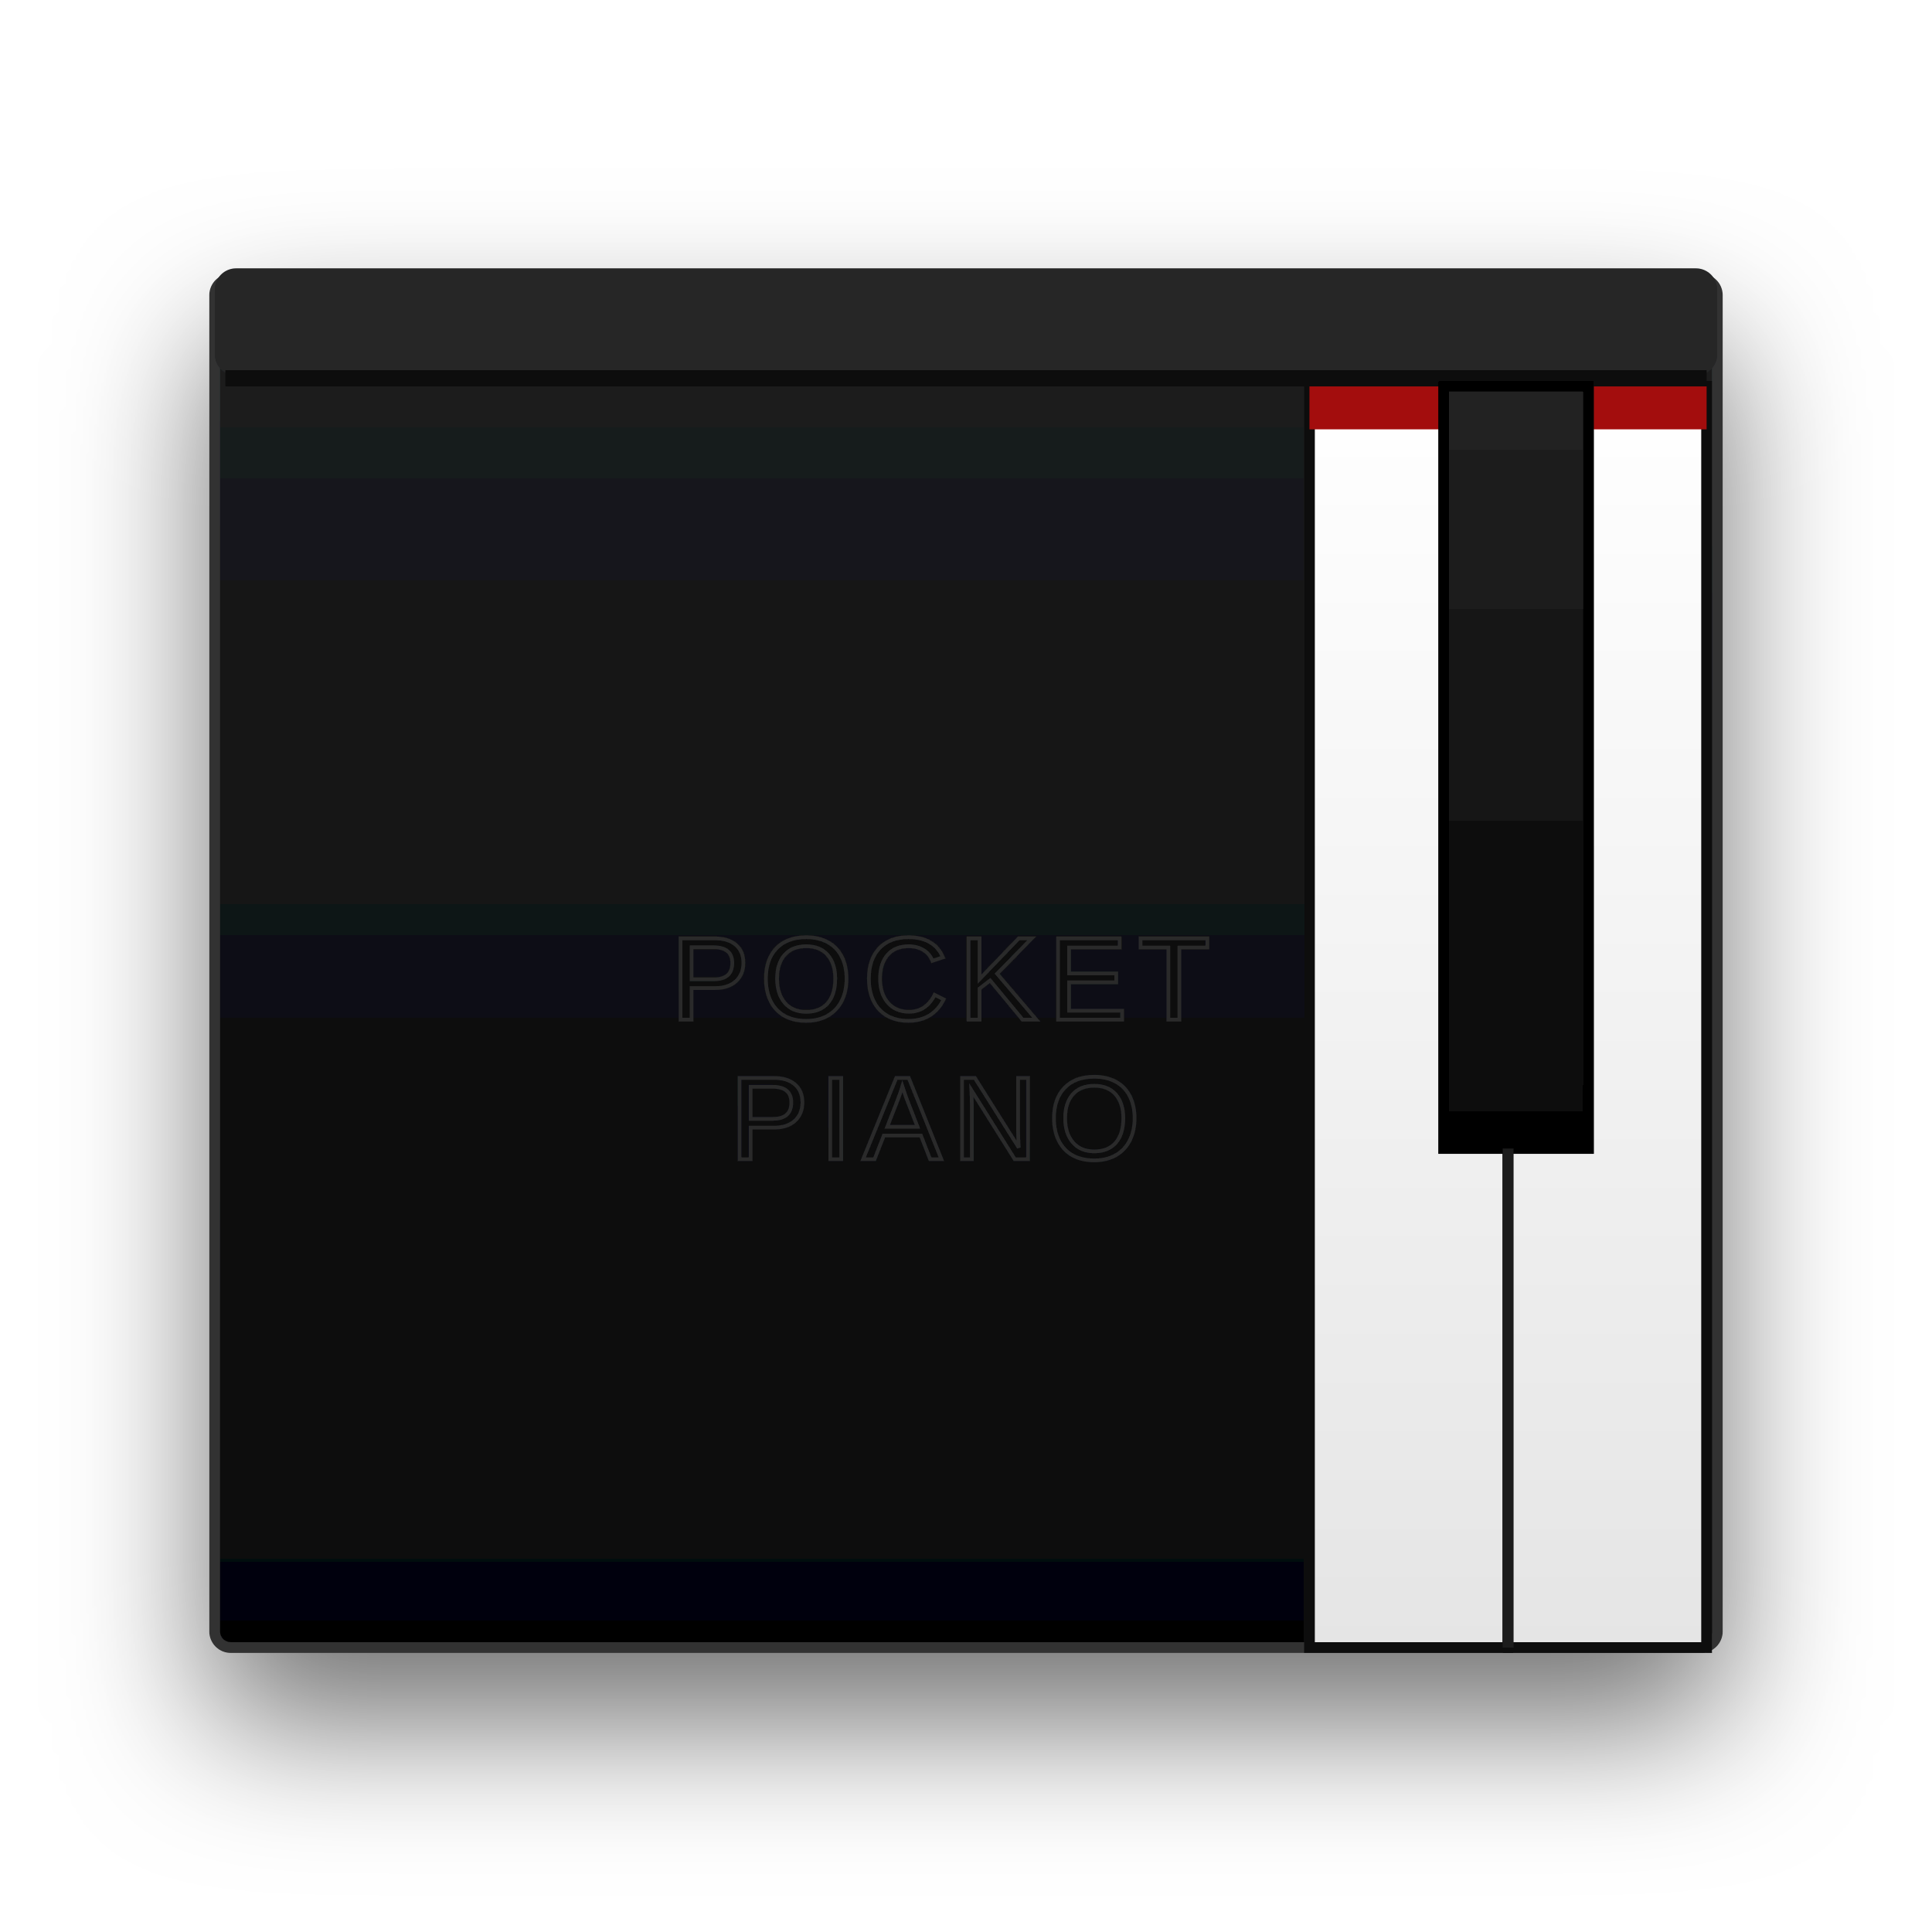
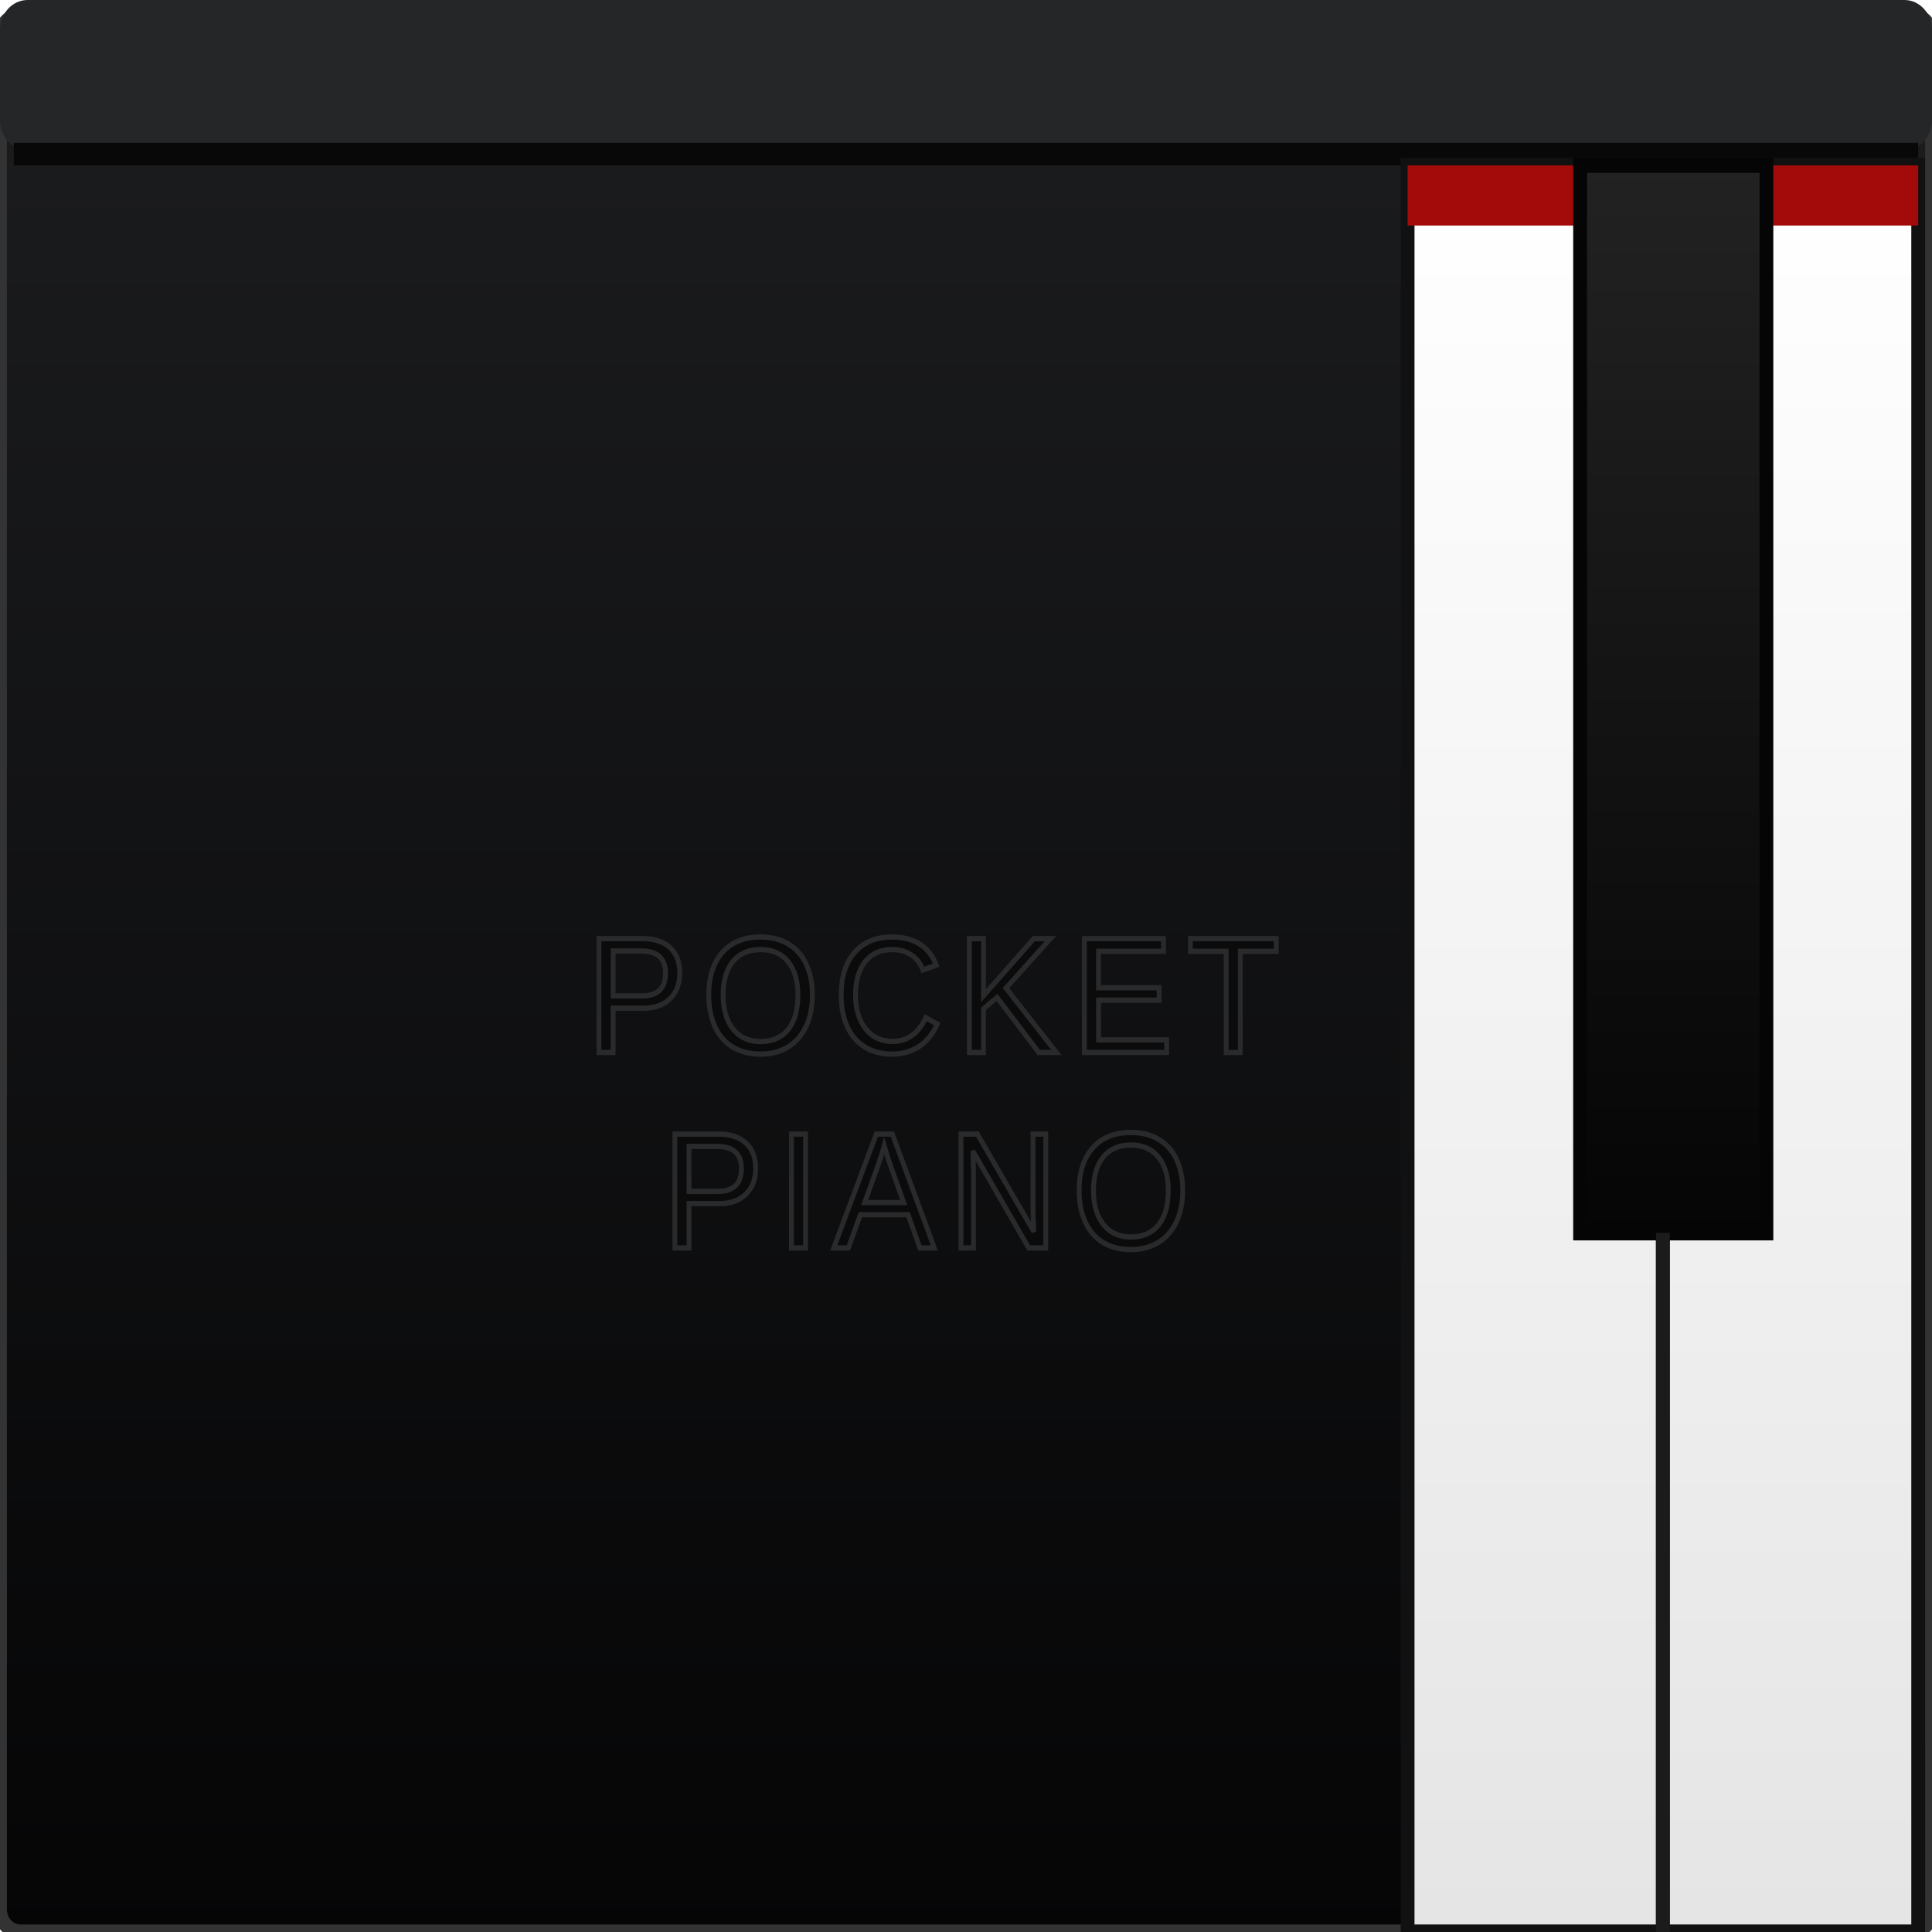
- <svg xmlns="http://www.w3.org/2000/svg" width="600" height="600" viewBox="0 0 600 600" preserveAspectRatio="xMidYMid meet" role="img" aria-label="Módulo 0 PocketPiano">
+ <svg xmlns="http://www.w3.org/2000/svg" width="600" height="600" viewBox="40 50 280 257" preserveAspectRatio="none" role="img" aria-label="Módulo 0 PocketPiano">
  <defs>
    <linearGradient id="body" x1="0" y1="0" x2="0" y2="1">
      <stop offset="0" stop-color="#1c1d1f" />
      <stop offset="1" stop-color="#050506" />
    </linearGradient>
    <linearGradient id="white" x1="0" y1="0" x2="0" y2="1">
      <stop offset="0" stop-color="#ffffff" />
      <stop offset="1" stop-color="#e5e5e5" />
    </linearGradient>
    <linearGradient id="black" x1="0" y1="0" x2="0" y2="1">
      <stop offset="0" stop-color="#222" />
      <stop offset="1" stop-color="#050505" />
    </linearGradient>
-     <filter id="shadow" x="-20%" y="-20%" width="140%" height="150%">
-       <feDropShadow dx="0" dy="13.333" stdDeviation="13.333" flood-color="#000" flood-opacity=".55" />
-     </filter>
  </defs>
-   <g transform="scale(1.666667)" filter="url(#shadow)">
-     <rect x="40" y="52" width="280" height="255" rx="3" fill="url(#body)" stroke="#333" stroke-width="2" />
-     <rect x="40" y="50" width="280" height="20" rx="4" fill="#252628" />
-     <rect x="42" y="69" width="276" height="3" fill="#080808" />
-     <text x="125" y="190" fill="#0b0b0c" stroke="#292a2c" stroke-width=".7" font-family="Arial,Helvetica,sans-serif" font-size="22" letter-spacing="2">POCKET</text>
-     <text x="136" y="216" fill="#0b0b0c" stroke="#292a2c" stroke-width=".7" font-family="Arial,Helvetica,sans-serif" font-size="22" letter-spacing="2">PIANO</text>
-     <rect x="244" y="72" width="37" height="235" fill="url(#white)" stroke="#111" stroke-width="2" />
-     <rect x="281" y="72" width="37" height="235" fill="url(#white)" stroke="#111" stroke-width="2" />
-     <rect x="244" y="72" width="74" height="8" fill="#a30a0a" />
-     <rect x="269" y="72" width="27" height="142" rx="0 0 3 3" fill="url(#black)" stroke="#050505" stroke-width="2" />
-     <line x1="281" y1="214" x2="281" y2="307" stroke="#1b1b1b" stroke-width="2" />
-   </g>
+   <rect x="40" y="52" width="280" height="255" rx="3" fill="url(#body)" stroke="#333" stroke-width="2" />
+   <rect x="40" y="50" width="280" height="20" rx="4" fill="#252628" />
+   <rect x="42" y="69" width="276" height="3" fill="#080808" />
+   <text x="125" y="190" fill="#0b0b0c" stroke="#292a2c" stroke-width=".7" font-family="Arial,Helvetica,sans-serif" font-size="22" letter-spacing="2">POCKET</text>
+   <text x="136" y="216" fill="#0b0b0c" stroke="#292a2c" stroke-width=".7" font-family="Arial,Helvetica,sans-serif" font-size="22" letter-spacing="2">PIANO</text>
+   <rect x="244" y="72" width="37" height="235" fill="url(#white)" stroke="#111" stroke-width="2" />
+   <rect x="281" y="72" width="37" height="235" fill="url(#white)" stroke="#111" stroke-width="2" />
+   <rect x="244" y="72" width="74" height="8" fill="#a30a0a" />
+   <rect x="269" y="72" width="27" height="142" rx="0 0 3 3" fill="url(#black)" stroke="#050505" stroke-width="2" />
+   <line x1="281" y1="214" x2="281" y2="307" stroke="#1b1b1b" stroke-width="2" />
</svg>
